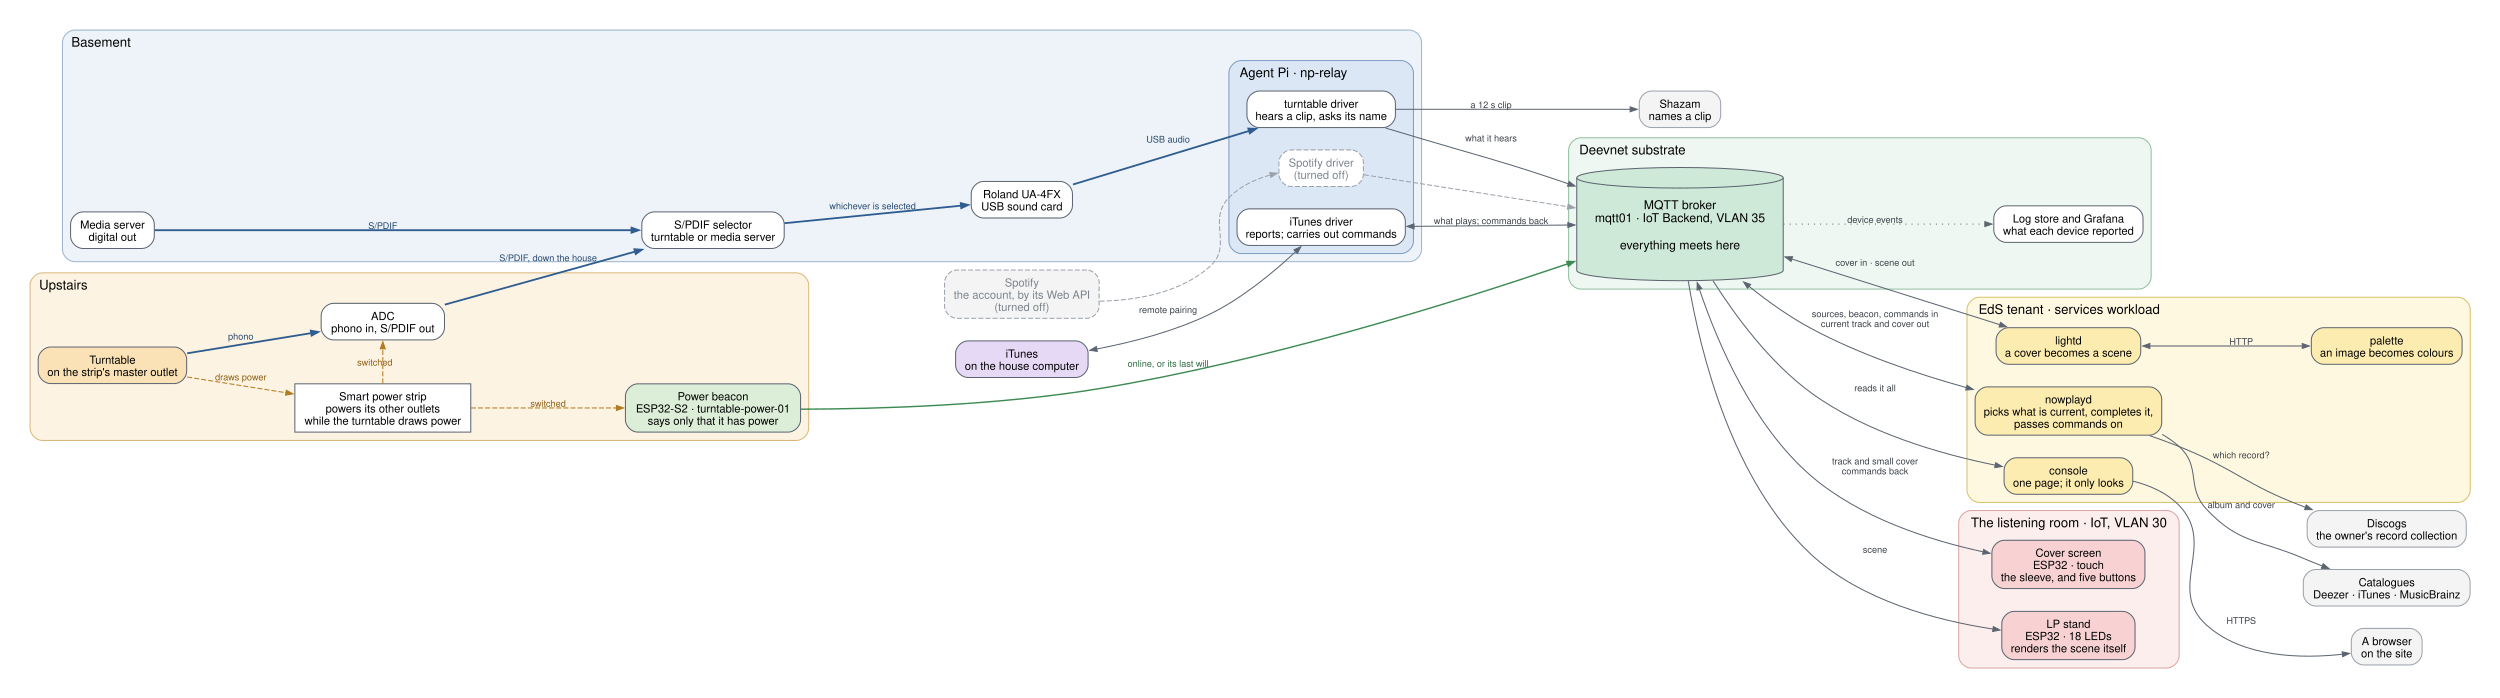
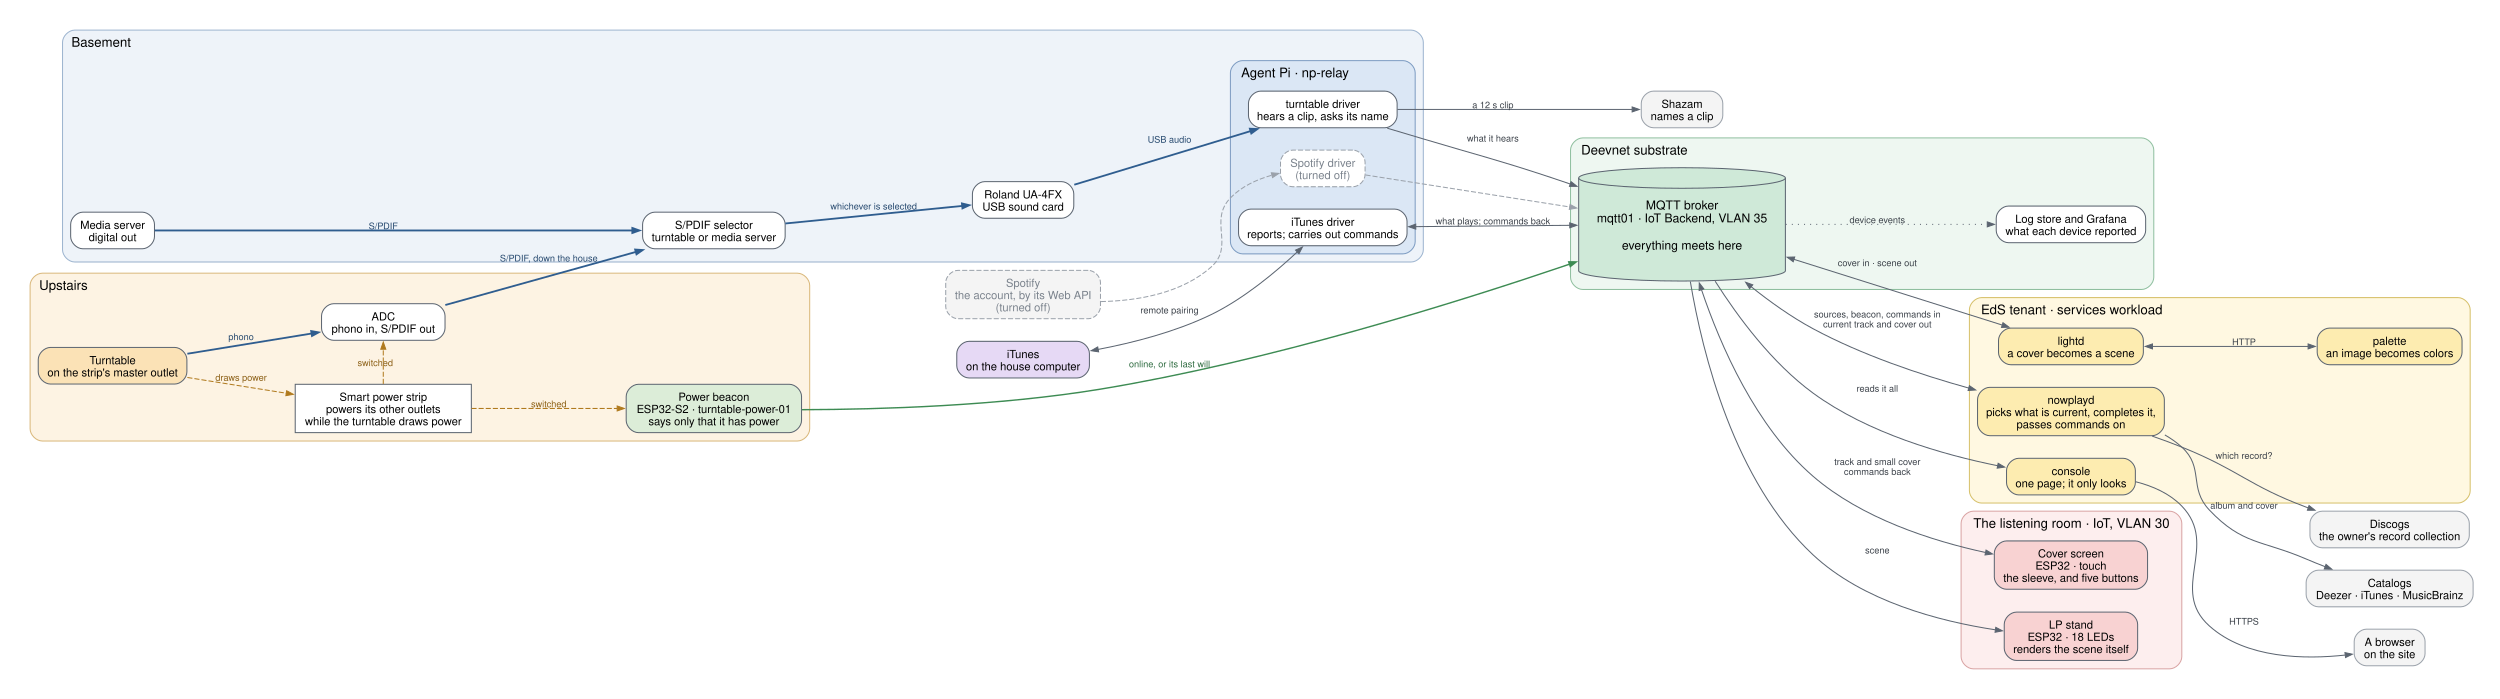
- <svg xmlns="http://www.w3.org/2000/svg" width="2461pt" height="687pt" viewBox="0.00 0.00 2461.00 687.00">
+ <svg xmlns="http://www.w3.org/2000/svg" width="2458pt" height="687pt" viewBox="0.00 0.00 2458.00 687.00">
  <g id="graph0" class="graph" transform="scale(1 1) rotate(0) translate(21.6 665.6)">
-     <polygon fill="white" stroke="none" points="-21.6,21.6 -21.6,-665.6 2439.68,-665.6 2439.68,21.6 -21.6,21.6" />
+     <polygon fill="white" stroke="none" points="-21.6,21.6 -21.6,-665.6 2436.68,-665.6 2436.68,21.6 -21.6,21.6" />
    <g id="clust1" class="cluster">
      <path fill="#fdf3e3" stroke="#d9b77a" d="M20,-232C20,-232 762.48,-232 762.48,-232 768.48,-232 774.48,-238 774.48,-244 774.48,-244 774.48,-385 774.48,-385 774.48,-391 768.48,-397 762.48,-397 762.48,-397 20,-397 20,-397 14,-397 8,-391 8,-385 8,-385 8,-244 8,-244 8,-238 14,-232 20,-232" />
      <text xml:space="preserve" text-anchor="middle" x="40.75" y="-380.65" font-family="Helvetica,Arial,sans-serif" font-size="13.00">Upstairs</text>
    </g>
    <g id="clust2" class="cluster">
      <path fill="#eef3f9" stroke="#9db4cf" d="M51.88,-408C51.88,-408 1365.8,-408 1365.8,-408 1371.8,-408 1377.8,-414 1377.8,-420 1377.8,-420 1377.8,-624 1377.8,-624 1377.8,-630 1371.8,-636 1365.8,-636 1365.8,-636 51.88,-636 51.88,-636 45.88,-636 39.88,-630 39.88,-624 39.88,-624 39.88,-420 39.88,-420 39.88,-414 45.88,-408 51.88,-408" />
      <text xml:space="preserve" text-anchor="middle" x="77.88" y="-619.65" font-family="Helvetica,Arial,sans-serif" font-size="13.00">Basement</text>
    </g>
    <g id="clust3" class="cluster">
      <path fill="#dbe7f5" stroke="#7d9cc2" d="M1200.14,-416C1200.14,-416 1357.8,-416 1357.8,-416 1363.8,-416 1369.8,-422 1369.8,-428 1369.8,-428 1369.8,-594 1369.8,-594 1369.8,-600 1363.8,-606 1357.8,-606 1357.8,-606 1200.14,-606 1200.14,-606 1194.14,-606 1188.14,-600 1188.14,-594 1188.14,-594 1188.14,-428 1188.14,-428 1188.14,-422 1194.14,-416 1200.14,-416" />
      <text xml:space="preserve" text-anchor="middle" x="1251.64" y="-589.65" font-family="Helvetica,Arial,sans-serif" font-size="13.00">Agent Pi · np-relay</text>
    </g>
    <g id="clust4" class="cluster">
      <path fill="#eef7f1" stroke="#8fbf9f" d="M1534.55,-381C1534.55,-381 2084,-381 2084,-381 2090,-381 2096,-387 2096,-393 2096,-393 2096,-518 2096,-518 2096,-524 2090,-530 2084,-530 2084,-530 1534.55,-530 1534.55,-530 1528.55,-530 1522.55,-524 1522.55,-518 1522.55,-518 1522.55,-393 1522.55,-393 1522.55,-387 1528.55,-381 1534.55,-381" />
      <text xml:space="preserve" text-anchor="middle" x="1585.3" y="-513.65" font-family="Helvetica,Arial,sans-serif" font-size="13.00">Deevnet substrate</text>
    </g>
    <g id="clust5" class="cluster">
-       <path fill="#fff8e1" stroke="#d6c06a" d="M1926.72,-171C1926.72,-171 2398.08,-171 2398.08,-171 2404.08,-171 2410.08,-177 2410.08,-183 2410.08,-183 2410.08,-361 2410.08,-361 2410.08,-367 2404.08,-373 2398.08,-373 2398.08,-373 1926.72,-373 1926.72,-373 1920.72,-373 1914.72,-367 1914.72,-361 1914.72,-361 1914.72,-183 1914.72,-183 1914.72,-177 1920.72,-171 1926.72,-171" />
+       <path fill="#fff8e1" stroke="#d6c06a" d="M1926.72,-171C1926.72,-171 2395.08,-171 2395.08,-171 2401.08,-171 2407.08,-177 2407.08,-183 2407.08,-183 2407.08,-361 2407.08,-361 2407.08,-367 2401.08,-373 2395.08,-373 2395.08,-373 1926.72,-373 1926.72,-373 1920.72,-373 1914.72,-367 1914.72,-361 1914.72,-361 1914.72,-183 1914.72,-183 1914.72,-177 1920.72,-171 1926.72,-171" />
      <text xml:space="preserve" text-anchor="middle" x="2015.34" y="-356.65" font-family="Helvetica,Arial,sans-serif" font-size="13.00">EdS tenant · services workload</text>
    </g>
    <g id="clust6" class="cluster">
      <path fill="#fdeeee" stroke="#d9a3a3" d="M1918.55,-8C1918.55,-8 2111.55,-8 2111.55,-8 2117.55,-8 2123.55,-14 2123.55,-20 2123.55,-20 2123.55,-151 2123.55,-151 2123.55,-157 2117.55,-163 2111.55,-163 2111.55,-163 1918.55,-163 1918.55,-163 1912.55,-163 1906.55,-157 1906.55,-151 1906.55,-151 1906.55,-20 1906.55,-20 1906.55,-14 1912.55,-8 1918.55,-8" />
      <text xml:space="preserve" text-anchor="middle" x="2015.05" y="-146.65" font-family="Helvetica,Arial,sans-serif" font-size="13.00">The listening room · IoT, VLAN 30</text>
    </g>
    <g id="node1" class="node">
      <path fill="#fbe2b6" stroke="#5b6470" d="M150.16,-324C150.16,-324 28,-324 28,-324 22,-324 16,-318 16,-312 16,-312 16,-300 16,-300 16,-294 22,-288 28,-288 28,-288 150.16,-288 150.16,-288 156.16,-288 162.16,-294 162.16,-300 162.16,-300 162.16,-312 162.16,-312 162.16,-318 156.16,-324 150.16,-324" />
      <text xml:space="preserve" text-anchor="middle" x="89.08" y="-307.55" font-family="Helvetica,Arial,sans-serif" font-size="11.00">Turntable</text>
      <text xml:space="preserve" text-anchor="middle" x="89.08" y="-295.55" font-family="Helvetica,Arial,sans-serif" font-size="11.00">on the strip's master outlet</text>
    </g>
    <g id="node2" class="node">
      <polygon fill="white" stroke="#5b6470" points="441.82,-287.76 268.66,-287.76 268.66,-240.24 441.82,-240.24 441.82,-287.76" />
      <text xml:space="preserve" text-anchor="middle" x="355.24" y="-271.55" font-family="Helvetica,Arial,sans-serif" font-size="11.00">Smart power strip</text>
      <text xml:space="preserve" text-anchor="middle" x="355.24" y="-259.55" font-family="Helvetica,Arial,sans-serif" font-size="11.00">powers its other outlets</text>
      <text xml:space="preserve" text-anchor="middle" x="355.24" y="-247.55" font-family="Helvetica,Arial,sans-serif" font-size="11.00">while the turntable draws power</text>
    </g>
    <g id="edge1" class="edge">
      <path fill="none" stroke="#b07a1e" stroke-dasharray="5,2" d="M162.61,-294.47C192.74,-289.68 228.11,-284.05 260.19,-278.95" />
      <polygon fill="#b07a1e" stroke="#b07a1e" points="260.25,-281.42 266.78,-277.91 259.48,-276.59 260.25,-281.42" />
      <text xml:space="preserve" text-anchor="middle" x="215.41" y="-291.2" font-family="Helvetica,Arial,sans-serif" font-size="9.00" fill="#8a5d12">draws power</text>
    </g>
    <g id="node3" class="node">
      <path fill="white" stroke="#5b6470" d="M403.95,-367C403.95,-367 306.54,-367 306.54,-367 300.54,-367 294.54,-361 294.54,-355 294.54,-355 294.54,-343 294.54,-343 294.54,-337 300.54,-331 306.54,-331 306.54,-331 403.95,-331 403.95,-331 409.95,-331 415.95,-337 415.95,-343 415.95,-343 415.95,-355 415.95,-355 415.95,-361 409.95,-367 403.95,-367" />
      <text xml:space="preserve" text-anchor="middle" x="355.24" y="-350.55" font-family="Helvetica,Arial,sans-serif" font-size="11.00">ADC</text>
      <text xml:space="preserve" text-anchor="middle" x="355.24" y="-338.55" font-family="Helvetica,Arial,sans-serif" font-size="11.00">phono in, S/PDIF out</text>
    </g>
    <g id="edge4" class="edge">
      <path fill="none" stroke="#2f5d8f" stroke-width="1.8" d="M162.61,-317.81C200.77,-324.02 247.32,-331.59 284.98,-337.73" />
      <polygon fill="#2f5d8f" stroke="#2f5d8f" stroke-width="1.8" points="284.36,-340.11 291.66,-338.81 285.15,-335.27 284.36,-340.11" />
      <text xml:space="preserve" text-anchor="middle" x="215.41" y="-331.27" font-family="Helvetica,Arial,sans-serif" font-size="9.00" fill="#24476d">phono</text>
    </g>
    <g id="edge2" class="edge">
      <path fill="none" stroke="#b07a1e" stroke-dasharray="5,2" d="M355.24,-288.13C355.24,-298.82 355.24,-311.43 355.24,-322.39" />
      <polygon fill="#b07a1e" stroke="#b07a1e" points="352.79,-322.25 355.24,-329.25 357.69,-322.25 352.79,-322.25" />
      <text xml:space="preserve" text-anchor="middle" x="347.37" y="-305.7" font-family="Helvetica,Arial,sans-serif" font-size="9.00" fill="#8a5d12">switched</text>
    </g>
    <g id="node4" class="node">
      <path fill="#dcedd8" stroke="#5b6470" d="M754.48,-287.76C754.48,-287.76 606.07,-287.76 606.07,-287.76 600.07,-287.76 594.07,-281.76 594.07,-275.76 594.07,-275.76 594.07,-252.24 594.07,-252.24 594.07,-246.24 600.07,-240.24 606.07,-240.24 606.07,-240.24 754.48,-240.24 754.48,-240.24 760.48,-240.24 766.48,-246.24 766.48,-252.24 766.48,-252.24 766.48,-275.76 766.48,-275.76 766.48,-281.76 760.48,-287.76 754.48,-287.76" />
      <text xml:space="preserve" text-anchor="middle" x="680.28" y="-271.55" font-family="Helvetica,Arial,sans-serif" font-size="11.00">Power beacon</text>
      <text xml:space="preserve" text-anchor="middle" x="680.28" y="-259.55" font-family="Helvetica,Arial,sans-serif" font-size="11.00">ESP32-S2 · turntable-power-01</text>
      <text xml:space="preserve" text-anchor="middle" x="680.28" y="-247.55" font-family="Helvetica,Arial,sans-serif" font-size="11.00">says only that it has power</text>
    </g>
    <g id="edge3" class="edge">
      <path fill="none" stroke="#b07a1e" stroke-dasharray="5,2" d="M441.96,-264C486.13,-264 540.07,-264 585.36,-264" />
      <polygon fill="#b07a1e" stroke="#b07a1e" points="585.2,-266.45 592.2,-264 585.2,-261.55 585.2,-266.45" />
      <text xml:space="preserve" text-anchor="middle" x="517.95" y="-265.2" font-family="Helvetica,Arial,sans-serif" font-size="9.00" fill="#8a5d12">switched</text>
    </g>
    <g id="node8" class="node">
      <path fill="white" stroke="#5b6470" d="M738.36,-457C738.36,-457 622.2,-457 622.2,-457 616.2,-457 610.2,-451 610.2,-445 610.2,-445 610.2,-433 610.2,-433 610.2,-427 616.2,-421 622.2,-421 622.2,-421 738.36,-421 738.36,-421 744.36,-421 750.36,-427 750.36,-433 750.36,-433 750.36,-445 750.36,-445 750.36,-451 744.36,-457 738.36,-457" />
      <text xml:space="preserve" text-anchor="middle" x="680.28" y="-440.55" font-family="Helvetica,Arial,sans-serif" font-size="11.00">S/PDIF selector</text>
      <text xml:space="preserve" text-anchor="middle" x="680.28" y="-428.55" font-family="Helvetica,Arial,sans-serif" font-size="11.00">turntable or media server</text>
    </g>
    <g id="edge5" class="edge">
      <path fill="none" stroke="#2f5d8f" stroke-width="1.8" d="M416.24,-365.72C469.13,-380.45 546.44,-401.99 603.57,-417.91" />
      <polygon fill="#2f5d8f" stroke="#2f5d8f" stroke-width="1.8" points="602.89,-420.26 610.29,-419.78 604.2,-415.54 602.89,-420.26" />
      <text xml:space="preserve" text-anchor="middle" x="517.95" y="-408.52" font-family="Helvetica,Arial,sans-serif" font-size="9.00" fill="#24476d">S/PDIF, down the house</text>
    </g>
    <g id="node14" class="node">
      <path fill="#cfe9d8" stroke="#5b6470" d="M1733.8,-490.59C1733.8,-496.18 1688.25,-500.72 1632.17,-500.72 1576.1,-500.72 1530.55,-496.18 1530.55,-490.59 1530.55,-490.59 1530.55,-399.41 1530.55,-399.41 1530.55,-393.82 1576.1,-389.28 1632.17,-389.28 1688.25,-389.28 1733.8,-393.82 1733.8,-399.41 1733.8,-399.41 1733.8,-490.59 1733.8,-490.59" />
      <path fill="none" stroke="#5b6470" d="M1733.8,-490.59C1733.8,-485 1688.25,-480.46 1632.17,-480.46 1576.1,-480.46 1530.55,-485 1530.55,-490.59" />
      <text xml:space="preserve" text-anchor="middle" x="1632.17" y="-459.73" font-family="Helvetica,Arial,sans-serif" font-size="12.00">MQTT broker</text>
      <text xml:space="preserve" text-anchor="middle" x="1632.17" y="-446.98" font-family="Helvetica,Arial,sans-serif" font-size="12.00">mqtt01 · IoT Backend, VLAN 35</text>
      <text xml:space="preserve" text-anchor="middle" x="1632.17" y="-420.23" font-family="Helvetica,Arial,sans-serif" font-size="12.00">everything meets here</text>
    </g>
    <g id="edge15" class="edge">
      <path fill="none" stroke="#3d8b53" stroke-width="1.4" d="M766.93,-262.79C844.16,-263 960.58,-266.55 1060.39,-283 1224.25,-310 1408.09,-367.24 1521.76,-405.93" />
      <polygon fill="#3d8b53" stroke="#3d8b53" stroke-width="1.4" points="1520.74,-408.17 1528.16,-408.11 1522.33,-403.53 1520.74,-408.17" />
      <text xml:space="preserve" text-anchor="middle" x="1128.26" y="-304.49" font-family="Helvetica,Arial,sans-serif" font-size="9.00" fill="#2c6a3e">online, or its last will</text>
    </g>
    <g id="node5" class="node">
      <path fill="#e6d9f5" stroke="#5b6470" d="M1037.51,-330C1037.51,-330 931.1,-330 931.1,-330 925.1,-330 919.1,-324 919.1,-318 919.1,-318 919.1,-306 919.1,-306 919.1,-300 925.1,-294 931.1,-294 931.1,-294 1037.51,-294 1037.51,-294 1043.51,-294 1049.51,-300 1049.51,-306 1049.51,-306 1049.51,-318 1049.51,-318 1049.51,-324 1043.51,-330 1037.51,-330" />
      <text xml:space="preserve" text-anchor="middle" x="984.31" y="-313.55" font-family="Helvetica,Arial,sans-serif" font-size="11.00">iTunes</text>
      <text xml:space="preserve" text-anchor="middle" x="984.31" y="-301.55" font-family="Helvetica,Arial,sans-serif" font-size="11.00">on the house computer</text>
    </g>
    <g id="node11" class="node">
      <path fill="white" stroke="#5b6470" d="M1349.8,-460C1349.8,-460 1208.14,-460 1208.14,-460 1202.14,-460 1196.14,-454 1196.14,-448 1196.14,-448 1196.14,-436 1196.14,-436 1196.14,-430 1202.14,-424 1208.14,-424 1208.14,-424 1349.8,-424 1349.8,-424 1355.8,-424 1361.8,-430 1361.8,-436 1361.8,-436 1361.8,-448 1361.8,-448 1361.8,-454 1355.8,-460 1349.8,-460" />
      <text xml:space="preserve" text-anchor="middle" x="1278.97" y="-443.55" font-family="Helvetica,Arial,sans-serif" font-size="11.00">iTunes driver</text>
      <text xml:space="preserve" text-anchor="middle" x="1278.97" y="-431.55" font-family="Helvetica,Arial,sans-serif" font-size="11.00">reports; carries out commands</text>
    </g>
    <g id="edge9" class="edge">
      <path fill="none" stroke="#5b6470" d="M1057.97,-322.04C1092.81,-328.69 1134.42,-339.4 1169.14,-356.25 1201.5,-371.95 1233.19,-398.57 1253.95,-417.99" />
      <polygon fill="#5b6470" stroke="#5b6470" points="1058.55,-319.66 1051.22,-320.79 1057.66,-324.48 1058.55,-319.66" />
      <polygon fill="#5b6470" stroke="#5b6470" points="1252.17,-419.68 1258.93,-422.72 1255.54,-416.13 1252.17,-419.68" />
      <text xml:space="preserve" text-anchor="middle" x="1128.26" y="-357.45" font-family="Helvetica,Arial,sans-serif" font-size="9.00" fill="#3a4048">remote pairing</text>
    </g>
    <g id="node6" class="node">
      <path fill="#f4f4f4" stroke="#9aa1aa" stroke-dasharray="5,2" d="M1048.39,-399.76C1048.39,-399.76 920.23,-399.76 920.23,-399.76 914.23,-399.76 908.23,-393.76 908.23,-387.76 908.23,-387.76 908.23,-364.24 908.23,-364.24 908.23,-358.24 914.23,-352.24 920.23,-352.24 920.23,-352.24 1048.39,-352.24 1048.39,-352.24 1054.39,-352.24 1060.39,-358.24 1060.39,-364.24 1060.39,-364.24 1060.39,-387.76 1060.39,-387.76 1060.39,-393.76 1054.39,-399.76 1048.39,-399.76" />
      <text xml:space="preserve" text-anchor="middle" x="984.31" y="-383.55" font-family="Helvetica,Arial,sans-serif" font-size="11.00" fill="#7a828c">Spotify</text>
      <text xml:space="preserve" text-anchor="middle" x="984.31" y="-371.55" font-family="Helvetica,Arial,sans-serif" font-size="11.00" fill="#7a828c">the account, by its Web API</text>
      <text xml:space="preserve" text-anchor="middle" x="984.31" y="-359.55" font-family="Helvetica,Arial,sans-serif" font-size="11.00" fill="#7a828c">(turned off)</text>
    </g>
    <g id="node12" class="node">
      <path fill="white" stroke="#9aa1aa" stroke-dasharray="5,2" d="M1308.55,-518C1308.55,-518 1249.39,-518 1249.39,-518 1243.39,-518 1237.39,-512 1237.39,-506 1237.39,-506 1237.39,-494 1237.39,-494 1237.39,-488 1243.39,-482 1249.39,-482 1249.39,-482 1308.55,-482 1308.55,-482 1314.55,-482 1320.55,-488 1320.55,-494 1320.55,-494 1320.55,-506 1320.55,-506 1320.55,-512 1314.55,-518 1308.55,-518" />
      <text xml:space="preserve" text-anchor="middle" x="1278.97" y="-501.55" font-family="Helvetica,Arial,sans-serif" font-size="11.00" fill="#7a828c">Spotify driver</text>
      <text xml:space="preserve" text-anchor="middle" x="1278.97" y="-489.55" font-family="Helvetica,Arial,sans-serif" font-size="11.00" fill="#7a828c">(turned off)</text>
    </g>
    <g id="edge10" class="edge">
      <path fill="none" stroke="#9aa1aa" stroke-dasharray="5,2" d="M1060.78,-369.09C1097.53,-369.82 1139.97,-377.31 1169.14,-403 1192.69,-423.74 1166.4,-448.37 1188.14,-471 1198.97,-482.27 1214.19,-489.16 1229.03,-493.38" />
      <polygon fill="#9aa1aa" stroke="#9aa1aa" points="1228.35,-495.74 1235.74,-495.09 1229.56,-490.99 1228.35,-495.74" />
    </g>
    <g id="node7" class="node">
      <path fill="white" stroke="#5b6470" d="M118.28,-457C118.28,-457 59.87,-457 59.87,-457 53.87,-457 47.87,-451 47.87,-445 47.87,-445 47.87,-433 47.87,-433 47.87,-427 53.87,-421 59.87,-421 59.87,-421 118.28,-421 118.28,-421 124.28,-421 130.28,-427 130.28,-433 130.28,-433 130.28,-445 130.28,-445 130.28,-451 124.28,-457 118.28,-457" />
      <text xml:space="preserve" text-anchor="middle" x="89.08" y="-440.55" font-family="Helvetica,Arial,sans-serif" font-size="11.00">Media server</text>
      <text xml:space="preserve" text-anchor="middle" x="89.08" y="-428.55" font-family="Helvetica,Arial,sans-serif" font-size="11.00">digital out</text>
    </g>
    <g id="edge6" class="edge">
      <path fill="none" stroke="#2f5d8f" stroke-width="1.8" d="M130.58,-439C227.25,-439 472.88,-439 600.14,-439" />
      <polygon fill="#2f5d8f" stroke="#2f5d8f" stroke-width="1.8" points="600.11,-441.45 607.11,-439 600.11,-436.55 600.11,-441.45" />
      <text xml:space="preserve" text-anchor="middle" x="355.24" y="-440.2" font-family="Helvetica,Arial,sans-serif" font-size="9.00" fill="#24476d">S/PDIF</text>
    </g>
    <g id="node9" class="node">
      <path fill="white" stroke="#5b6470" d="M1022.14,-487C1022.14,-487 946.48,-487 946.48,-487 940.48,-487 934.48,-481 934.48,-475 934.48,-475 934.48,-463 934.48,-463 934.48,-457 940.48,-451 946.48,-451 946.48,-451 1022.14,-451 1022.14,-451 1028.14,-451 1034.14,-457 1034.14,-463 1034.14,-463 1034.14,-475 1034.14,-475 1034.14,-481 1028.14,-487 1022.14,-487" />
      <text xml:space="preserve" text-anchor="middle" x="984.31" y="-470.55" font-family="Helvetica,Arial,sans-serif" font-size="11.00">Roland UA-4FX</text>
      <text xml:space="preserve" text-anchor="middle" x="984.31" y="-458.55" font-family="Helvetica,Arial,sans-serif" font-size="11.00">USB sound card</text>
    </g>
    <g id="edge7" class="edge">
      <path fill="none" stroke="#2f5d8f" stroke-width="1.8" d="M750.57,-445.88C803.14,-451.1 874.63,-458.21 924.45,-463.15" />
      <polygon fill="#2f5d8f" stroke="#2f5d8f" stroke-width="1.8" points="924.19,-465.59 931.4,-463.84 924.68,-460.71 924.19,-465.59" />
      <text xml:space="preserve" text-anchor="middle" x="837.36" y="-459.64" font-family="Helvetica,Arial,sans-serif" font-size="9.00" fill="#24476d">whichever is selected</text>
    </g>
    <g id="node10" class="node">
      <path fill="white" stroke="#5b6470" d="M1340.05,-576C1340.05,-576 1217.89,-576 1217.89,-576 1211.89,-576 1205.89,-570 1205.89,-564 1205.89,-564 1205.89,-552 1205.89,-552 1205.89,-546 1211.89,-540 1217.89,-540 1217.89,-540 1340.05,-540 1340.05,-540 1346.05,-540 1352.05,-546 1352.05,-552 1352.05,-552 1352.05,-564 1352.05,-564 1352.05,-570 1346.05,-576 1340.05,-576" />
      <text xml:space="preserve" text-anchor="middle" x="1278.97" y="-559.55" font-family="Helvetica,Arial,sans-serif" font-size="11.00">turntable driver</text>
      <text xml:space="preserve" text-anchor="middle" x="1278.97" y="-547.55" font-family="Helvetica,Arial,sans-serif" font-size="11.00">hears a clip, asks its name</text>
    </g>
    <g id="edge8" class="edge">
      <path fill="none" stroke="#2f5d8f" stroke-width="1.8" d="M1034.62,-484C1082.21,-498.47 1154.7,-520.51 1208.2,-536.78" />
      <polygon fill="#2f5d8f" stroke="#2f5d8f" stroke-width="1.8" points="1207.26,-539.06 1214.67,-538.75 1208.69,-534.37 1207.26,-539.06" />
      <text xml:space="preserve" text-anchor="middle" x="1128.26" y="-525.29" font-family="Helvetica,Arial,sans-serif" font-size="9.00" fill="#24476d">USB audio</text>
    </g>
    <g id="node13" class="node">
      <path fill="#f4f4f4" stroke="#9aa1aa" d="M1660.25,-576C1660.25,-576 1604.09,-576 1604.09,-576 1598.09,-576 1592.09,-570 1592.09,-564 1592.09,-564 1592.09,-552 1592.09,-552 1592.09,-546 1598.09,-540 1604.09,-540 1604.09,-540 1660.25,-540 1660.25,-540 1666.25,-540 1672.25,-546 1672.25,-552 1672.25,-552 1672.25,-564 1672.25,-564 1672.25,-570 1666.25,-576 1660.25,-576" />
      <text xml:space="preserve" text-anchor="middle" x="1632.17" y="-559.55" font-family="Helvetica,Arial,sans-serif" font-size="11.00">Shazam</text>
      <text xml:space="preserve" text-anchor="middle" x="1632.17" y="-547.55" font-family="Helvetica,Arial,sans-serif" font-size="11.00">names a clip</text>
    </g>
    <g id="edge11" class="edge">
      <path fill="none" stroke="#5b6470" d="M1352.31,-558C1421.41,-558 1523.57,-558 1583.16,-558" />
      <polygon fill="#5b6470" stroke="#5b6470" points="1583.12,-560.45 1590.12,-558 1583.12,-555.55 1583.12,-560.45" />
      <text xml:space="preserve" text-anchor="middle" x="1446.17" y="-559.2" font-family="Helvetica,Arial,sans-serif" font-size="9.00" fill="#3a4048">a 12 s clip</text>
    </g>
    <g id="edge12" class="edge">
      <path fill="none" stroke="#5b6470" d="M1342.35,-539.56C1354.13,-536.07 1366.34,-532.43 1377.8,-529 1433.73,-512.26 1448.12,-509.35 1503.55,-491 1509.68,-488.97 1515.96,-486.85 1522.29,-484.67" />
      <polygon fill="#5b6470" stroke="#5b6470" points="1523.08,-486.99 1528.9,-482.39 1521.48,-482.36 1523.08,-486.99" />
      <text xml:space="preserve" text-anchor="middle" x="1446.17" y="-526.43" font-family="Helvetica,Arial,sans-serif" font-size="9.00" fill="#3a4048">what it hears</text>
    </g>
    <g id="edge13" class="edge">
      <path fill="none" stroke="#5b6470" d="M1370.24,-442.77C1416.51,-443.17 1473.22,-443.65 1521.93,-444.07" />
      <polygon fill="#5b6470" stroke="#5b6470" points="1370.4,-440.32 1363.38,-442.71 1370.36,-445.22 1370.4,-440.32" />
      <polygon fill="#5b6470" stroke="#5b6470" points="1521.77,-446.52 1528.79,-444.13 1521.81,-441.62 1521.77,-446.52" />
      <text xml:space="preserve" text-anchor="middle" x="1446.17" y="-445.06" font-family="Helvetica,Arial,sans-serif" font-size="9.00" fill="#3a4048">what plays; commands back</text>
    </g>
    <g id="edge14" class="edge">
      <path fill="none" stroke="#9aa1aa" stroke-dasharray="5,2" d="M1320.95,-493.58C1369.89,-485.92 1453.71,-472.79 1521.9,-462.11" />
      <polygon fill="#9aa1aa" stroke="#9aa1aa" points="1522.1,-464.56 1528.63,-461.06 1521.34,-459.72 1522.1,-464.56" />
    </g>
    <g id="node15" class="node">
      <path fill="white" stroke="#5b6470" d="M2076,-463C2076,-463 1953.09,-463 1953.09,-463 1947.09,-463 1941.09,-457 1941.09,-451 1941.09,-451 1941.09,-439 1941.09,-439 1941.09,-433 1947.09,-427 1953.09,-427 1953.09,-427 2076,-427 2076,-427 2082,-427 2088,-433 2088,-439 2088,-439 2088,-451 2088,-451 2088,-457 2082,-463 2076,-463" />
      <text xml:space="preserve" text-anchor="middle" x="2014.55" y="-446.55" font-family="Helvetica,Arial,sans-serif" font-size="11.00">Log store and Grafana</text>
      <text xml:space="preserve" text-anchor="middle" x="2014.55" y="-434.55" font-family="Helvetica,Arial,sans-serif" font-size="11.00">what each device reported</text>
    </g>
    <g id="edge21" class="edge">
      <path fill="none" stroke="#5b6470" stroke-dasharray="1,5" d="M1734.11,-445C1796.1,-445 1874.45,-445 1932.4,-445" />
      <polygon fill="#5b6470" stroke="#5b6470" points="1932.28,-447.45 1939.28,-445 1932.28,-442.55 1932.28,-447.45" />
      <text xml:space="preserve" text-anchor="middle" x="1824.17" y="-446.2" font-family="Helvetica,Arial,sans-serif" font-size="9.00" fill="#3a4048">device events</text>
    </g>
    <g id="node16" class="node">
      <path fill="#fdecb0" stroke="#5b6470" d="M2094.38,-284.76C2094.38,-284.76 1934.72,-284.76 1934.72,-284.76 1928.72,-284.76 1922.72,-278.76 1922.72,-272.76 1922.72,-272.76 1922.72,-249.24 1922.72,-249.24 1922.72,-243.24 1928.72,-237.24 1934.72,-237.24 1934.72,-237.24 2094.38,-237.24 2094.38,-237.24 2100.38,-237.24 2106.38,-243.24 2106.38,-249.24 2106.38,-249.24 2106.38,-272.76 2106.38,-272.76 2106.38,-278.76 2100.38,-284.76 2094.38,-284.76" />
      <text xml:space="preserve" text-anchor="middle" x="2014.55" y="-268.55" font-family="Helvetica,Arial,sans-serif" font-size="11.00">nowplayd</text>
      <text xml:space="preserve" text-anchor="middle" x="2014.55" y="-256.55" font-family="Helvetica,Arial,sans-serif" font-size="11.00">picks what is current, completes it,</text>
      <text xml:space="preserve" text-anchor="middle" x="2014.55" y="-244.55" font-family="Helvetica,Arial,sans-serif" font-size="11.00">passes commands on</text>
    </g>
    <g id="edge16" class="edge">
      <path fill="none" stroke="#5b6470" d="M1699.83,-383.94C1718.6,-368.91 1739.67,-353.89 1760.8,-342.5 1808.76,-316.65 1866.3,-297.3 1914.36,-283.96" />
      <polygon fill="#5b6470" stroke="#5b6470" points="1698.63,-381.77 1694.74,-388.08 1701.72,-385.57 1698.63,-381.77" />
      <polygon fill="#5b6470" stroke="#5b6470" points="1914.73,-286.4 1920.83,-282.18 1913.43,-281.67 1914.73,-286.4" />
      <text xml:space="preserve" text-anchor="middle" x="1824.17" y="-353.45" font-family="Helvetica,Arial,sans-serif" font-size="9.00" fill="#3a4048">sources, beacon, commands in</text>
      <text xml:space="preserve" text-anchor="middle" x="1824.17" y="-343.7" font-family="Helvetica,Arial,sans-serif" font-size="9.00" fill="#3a4048">current track and cover out</text>
    </g>
    <g id="node17" class="node">
      <path fill="#fdecb0" stroke="#5b6470" d="M2073.75,-343C2073.75,-343 1955.34,-343 1955.34,-343 1949.34,-343 1943.34,-337 1943.34,-331 1943.34,-331 1943.34,-319 1943.34,-319 1943.34,-313 1949.34,-307 1955.34,-307 1955.34,-307 2073.75,-307 2073.75,-307 2079.75,-307 2085.75,-313 2085.75,-319 2085.75,-319 2085.75,-331 2085.75,-331 2085.75,-337 2079.75,-343 2073.75,-343" />
      <text xml:space="preserve" text-anchor="middle" x="2014.55" y="-326.55" font-family="Helvetica,Arial,sans-serif" font-size="11.00">lightd</text>
      <text xml:space="preserve" text-anchor="middle" x="2014.55" y="-314.55" font-family="Helvetica,Arial,sans-serif" font-size="11.00">a cover becomes a scene</text>
    </g>
    <g id="edge17" class="edge">
      <path fill="none" stroke="#5b6470" d="M1742.05,-410.65C1808.3,-389.75 1890.76,-363.74 1947.32,-345.89" />
      <polygon fill="#5b6470" stroke="#5b6470" points="1741.49,-408.26 1735.55,-412.7 1742.97,-412.93 1741.49,-408.26" />
      <polygon fill="#5b6470" stroke="#5b6470" points="1947.74,-348.33 1953.68,-343.89 1946.27,-343.66 1947.74,-348.33" />
      <text xml:space="preserve" text-anchor="middle" x="1824.17" y="-403.96" font-family="Helvetica,Arial,sans-serif" font-size="9.00" fill="#3a4048">cover in · scene out</text>
    </g>
    <g id="node19" class="node">
      <path fill="#fdecb0" stroke="#5b6470" d="M2065.88,-215C2065.88,-215 1963.22,-215 1963.22,-215 1957.22,-215 1951.22,-209 1951.22,-203 1951.22,-203 1951.22,-191 1951.22,-191 1951.22,-185 1957.22,-179 1963.22,-179 1963.22,-179 2065.88,-179 2065.88,-179 2071.88,-179 2077.88,-185 2077.88,-191 2077.88,-191 2077.88,-203 2077.88,-203 2077.88,-209 2071.88,-215 2065.88,-215" />
      <text xml:space="preserve" text-anchor="middle" x="2014.55" y="-198.55" font-family="Helvetica,Arial,sans-serif" font-size="11.00">console</text>
      <text xml:space="preserve" text-anchor="middle" x="2014.55" y="-186.55" font-family="Helvetica,Arial,sans-serif" font-size="11.00">one page; it only looks</text>
    </g>
    <g id="edge18" class="edge">
      <path fill="none" stroke="#5b6470" d="M1664.75,-389.13C1687.43,-353.4 1720.96,-308.45 1760.8,-279.25 1814.79,-239.68 1888.74,-218.55 1942.7,-207.66" />
      <polygon fill="#5b6470" stroke="#5b6470" points="1942.97,-210.11 1949.36,-206.35 1942.02,-205.3 1942.97,-210.11" />
      <text xml:space="preserve" text-anchor="middle" x="1824.17" y="-280.45" font-family="Helvetica,Arial,sans-serif" font-size="9.00" fill="#3a4048">reads it all</text>
    </g>
    <g id="node20" class="node">
      <path fill="#f8d2d2" stroke="#5b6470" d="M2068.13,-63.76C2068.13,-63.76 1960.97,-63.76 1960.97,-63.76 1954.97,-63.76 1948.97,-57.76 1948.97,-51.76 1948.97,-51.76 1948.97,-28.24 1948.97,-28.24 1948.97,-22.24 1954.97,-16.24 1960.97,-16.24 1960.97,-16.24 2068.13,-16.24 2068.13,-16.24 2074.13,-16.24 2080.13,-22.24 2080.13,-28.24 2080.13,-28.24 2080.13,-51.76 2080.13,-51.76 2080.13,-57.76 2074.13,-63.76 2068.13,-63.76" />
      <text xml:space="preserve" text-anchor="middle" x="2014.55" y="-47.55" font-family="Helvetica,Arial,sans-serif" font-size="11.00">LP stand</text>
      <text xml:space="preserve" text-anchor="middle" x="2014.55" y="-35.55" font-family="Helvetica,Arial,sans-serif" font-size="11.00">ESP32 · 18 LEDs</text>
      <text xml:space="preserve" text-anchor="middle" x="2014.55" y="-23.55" font-family="Helvetica,Arial,sans-serif" font-size="11.00">renders the scene itself</text>
    </g>
    <g id="edge19" class="edge">
      <path fill="none" stroke="#5b6470" d="M1640.32,-388.86C1652.43,-316.75 1683.7,-192.35 1760.8,-120.25 1809.74,-74.49 1884.71,-54.82 1940.31,-46.37" />
      <polygon fill="#5b6470" stroke="#5b6470" points="1940.64,-48.8 1947.22,-45.37 1939.94,-43.95 1940.64,-48.8" />
      <text xml:space="preserve" text-anchor="middle" x="1824.17" y="-121.45" font-family="Helvetica,Arial,sans-serif" font-size="9.00" fill="#3a4048">scene</text>
    </g>
    <g id="node21" class="node">
      <path fill="#f8d2d2" stroke="#5b6470" d="M2077.88,-133.76C2077.88,-133.76 1951.22,-133.76 1951.22,-133.76 1945.22,-133.76 1939.22,-127.76 1939.22,-121.76 1939.22,-121.76 1939.22,-98.24 1939.22,-98.24 1939.22,-92.24 1945.22,-86.24 1951.22,-86.24 1951.22,-86.24 2077.88,-86.24 2077.88,-86.24 2083.88,-86.24 2089.88,-92.24 2089.88,-98.24 2089.88,-98.24 2089.88,-121.76 2089.88,-121.76 2089.88,-127.76 2083.88,-133.76 2077.88,-133.76" />
      <text xml:space="preserve" text-anchor="middle" x="2014.55" y="-117.55" font-family="Helvetica,Arial,sans-serif" font-size="11.00">Cover screen</text>
      <text xml:space="preserve" text-anchor="middle" x="2014.55" y="-105.55" font-family="Helvetica,Arial,sans-serif" font-size="11.00">ESP32 · touch</text>
      <text xml:space="preserve" text-anchor="middle" x="2014.55" y="-93.55" font-family="Helvetica,Arial,sans-serif" font-size="11.00">the sleeve, and five buttons</text>
    </g>
    <g id="edge20" class="edge">
      <path fill="none" stroke="#5b6470" d="M1651.3,-380.8C1670.13,-325.1 1704.82,-246.01 1760.8,-197.5 1808.62,-156.07 1877.13,-133.95 1930.77,-122.33" />
      <polygon fill="#5b6470" stroke="#5b6470" points="1648.99,-379.99 1649.11,-387.41 1653.64,-381.53 1648.99,-379.99" />
      <polygon fill="#5b6470" stroke="#5b6470" points="1931.08,-124.77 1937.43,-120.93 1930.07,-119.97 1931.08,-124.77" />
      <text xml:space="preserve" text-anchor="middle" x="1824.17" y="-208.45" font-family="Helvetica,Arial,sans-serif" font-size="9.00" fill="#3a4048">track and small cover</text>
      <text xml:space="preserve" text-anchor="middle" x="1824.17" y="-198.7" font-family="Helvetica,Arial,sans-serif" font-size="9.00" fill="#3a4048">commands back</text>
    </g>
    <g id="node22" class="node">
      <path fill="#f4f4f4" stroke="#9aa1aa" d="M2394.21,-163C2394.21,-163 2261.55,-163 2261.55,-163 2255.55,-163 2249.55,-157 2249.55,-151 2249.55,-151 2249.55,-139 2249.55,-139 2249.55,-133 2255.55,-127 2261.55,-127 2261.55,-127 2394.21,-127 2394.21,-127 2400.21,-127 2406.21,-133 2406.21,-139 2406.21,-139 2406.21,-151 2406.21,-151 2406.21,-157 2400.21,-163 2394.21,-163" />
      <text xml:space="preserve" text-anchor="middle" x="2327.88" y="-146.55" font-family="Helvetica,Arial,sans-serif" font-size="11.00">Discogs</text>
      <text xml:space="preserve" text-anchor="middle" x="2327.88" y="-134.55" font-family="Helvetica,Arial,sans-serif" font-size="11.00">the owner's record collection</text>
    </g>
    <g id="edge22" class="edge">
      <path fill="none" stroke="#5b6470" d="M2094.45,-236.81C2104.32,-233.38 2114.22,-229.74 2123.55,-226 2179.54,-203.54 2189.28,-188.1 2245.8,-167 2246.52,-166.73 2247.24,-166.47 2247.97,-166.2" />
      <polygon fill="#5b6470" stroke="#5b6470" points="2248.65,-168.56 2254.46,-163.94 2247.04,-163.93 2248.65,-168.56" />
      <text xml:space="preserve" text-anchor="middle" x="2184.67" y="-214.46" font-family="Helvetica,Arial,sans-serif" font-size="9.00" fill="#3a4048">which record?</text>
    </g>
    <g id="node23" class="node">
      <path fill="#f4f4f4" stroke="#9aa1aa" d="M2397.96,-105C2397.96,-105 2257.8,-105 2257.8,-105 2251.8,-105 2245.8,-99 2245.8,-93 2245.8,-93 2245.8,-81 2245.8,-81 2245.8,-75 2251.8,-69 2257.8,-69 2257.8,-69 2397.96,-69 2397.96,-69 2403.96,-69 2409.96,-75 2409.96,-81 2409.96,-81 2409.96,-93 2409.96,-93 2409.96,-99 2403.96,-105 2397.96,-105" />
-       <text xml:space="preserve" text-anchor="middle" x="2327.88" y="-88.55" font-family="Helvetica,Arial,sans-serif" font-size="11.00">Catalogues</text>
+       <text xml:space="preserve" text-anchor="middle" x="2327.88" y="-88.55" font-family="Helvetica,Arial,sans-serif" font-size="11.00">Catalogs</text>
      <text xml:space="preserve" text-anchor="middle" x="2327.88" y="-76.55" font-family="Helvetica,Arial,sans-serif" font-size="11.00">Deezer · iTunes · MusicBrainz</text>
    </g>
    <g id="edge23" class="edge">
      <path fill="none" stroke="#5b6470" d="M2106.88,-237.99C2112.87,-234.54 2118.51,-230.56 2123.55,-226 2145.75,-205.89 2129.98,-186.02 2150.55,-164.25 2183.14,-129.76 2202.21,-134.75 2245.8,-116 2251.92,-113.37 2258.37,-110.77 2264.84,-108.28" />
      <polygon fill="#5b6470" stroke="#5b6470" points="2265.34,-110.71 2271.02,-105.95 2263.6,-106.13 2265.34,-110.71" />
      <text xml:space="preserve" text-anchor="middle" x="2184.67" y="-165.45" font-family="Helvetica,Arial,sans-serif" font-size="9.00" fill="#3a4048">album and cover</text>
    </g>
    <g id="node18" class="node">
-       <path fill="#fdecb0" stroke="#5b6470" d="M2390.08,-343C2390.08,-343 2265.67,-343 2265.67,-343 2259.67,-343 2253.67,-337 2253.67,-331 2253.67,-331 2253.67,-319 2253.67,-319 2253.67,-313 2259.67,-307 2265.67,-307 2265.67,-307 2390.08,-307 2390.08,-307 2396.08,-307 2402.08,-313 2402.08,-319 2402.08,-319 2402.08,-331 2402.08,-331 2402.08,-337 2396.08,-343 2390.08,-343" />
+       <path fill="#fdecb0" stroke="#5b6470" d="M2387.08,-343C2387.08,-343 2268.67,-343 2268.67,-343 2262.67,-343 2256.67,-337 2256.67,-331 2256.67,-331 2256.67,-319 2256.67,-319 2256.67,-313 2262.67,-307 2268.67,-307 2268.67,-307 2387.08,-307 2387.08,-307 2393.08,-307 2399.08,-313 2399.08,-319 2399.08,-319 2399.08,-331 2399.08,-331 2399.08,-337 2393.08,-343 2387.08,-343" />
      <text xml:space="preserve" text-anchor="middle" x="2327.88" y="-326.55" font-family="Helvetica,Arial,sans-serif" font-size="11.00">palette</text>
-       <text xml:space="preserve" text-anchor="middle" x="2327.88" y="-314.55" font-family="Helvetica,Arial,sans-serif" font-size="11.00">an image becomes colours</text>
+       <text xml:space="preserve" text-anchor="middle" x="2327.88" y="-314.55" font-family="Helvetica,Arial,sans-serif" font-size="11.00">an image becomes colors</text>
    </g>
    <g id="edge24" class="edge">
-       <path fill="none" stroke="#5b6470" d="M2094.52,-325C2140.55,-325 2198.5,-325 2245.02,-325" />
+       <path fill="none" stroke="#5b6470" d="M2094.69,-325C2141.66,-325 2201,-325 2247.93,-325" />
      <polygon fill="#5b6470" stroke="#5b6470" points="2094.71,-322.55 2087.71,-325 2094.71,-327.45 2094.71,-322.55" />
-       <polygon fill="#5b6470" stroke="#5b6470" points="2244.75,-327.45 2251.75,-325 2244.75,-322.55 2244.75,-327.45" />
+       <polygon fill="#5b6470" stroke="#5b6470" points="2247.73,-327.45 2254.73,-325 2247.73,-322.55 2247.73,-327.45" />
      <text xml:space="preserve" text-anchor="middle" x="2184.67" y="-326.2" font-family="Helvetica,Arial,sans-serif" font-size="9.00" fill="#3a4048">HTTP</text>
    </g>
    <g id="node24" class="node">
      <path fill="#f4f4f4" stroke="#9aa1aa" d="M2350.71,-47C2350.71,-47 2305.05,-47 2305.05,-47 2299.05,-47 2293.05,-41 2293.05,-35 2293.05,-35 2293.05,-23 2293.05,-23 2293.05,-17 2299.05,-11 2305.05,-11 2305.05,-11 2350.71,-11 2350.71,-11 2356.71,-11 2362.71,-17 2362.71,-23 2362.71,-23 2362.71,-35 2362.71,-35 2362.71,-41 2356.71,-47 2350.71,-47" />
      <text xml:space="preserve" text-anchor="middle" x="2327.88" y="-30.55" font-family="Helvetica,Arial,sans-serif" font-size="11.00">A browser</text>
      <text xml:space="preserve" text-anchor="middle" x="2327.88" y="-18.55" font-family="Helvetica,Arial,sans-serif" font-size="11.00">on the site</text>
    </g>
    <g id="edge25" class="edge">
      <path fill="none" stroke="#5b6470" d="M2078.16,-191.96C2094.85,-187.74 2111.56,-180.44 2123.55,-168 2160.81,-129.34 2110.64,-86.16 2150.55,-50.25 2186.61,-17.81 2244.93,-17.21 2284.55,-21.57" />
      <polygon fill="#5b6470" stroke="#5b6470" points="2283.95,-23.97 2291.2,-22.39 2284.55,-19.11 2283.95,-23.97" />
      <text xml:space="preserve" text-anchor="middle" x="2184.67" y="-51.45" font-family="Helvetica,Arial,sans-serif" font-size="9.00" fill="#3a4048">HTTPS</text>
    </g>
  </g>
</svg>
